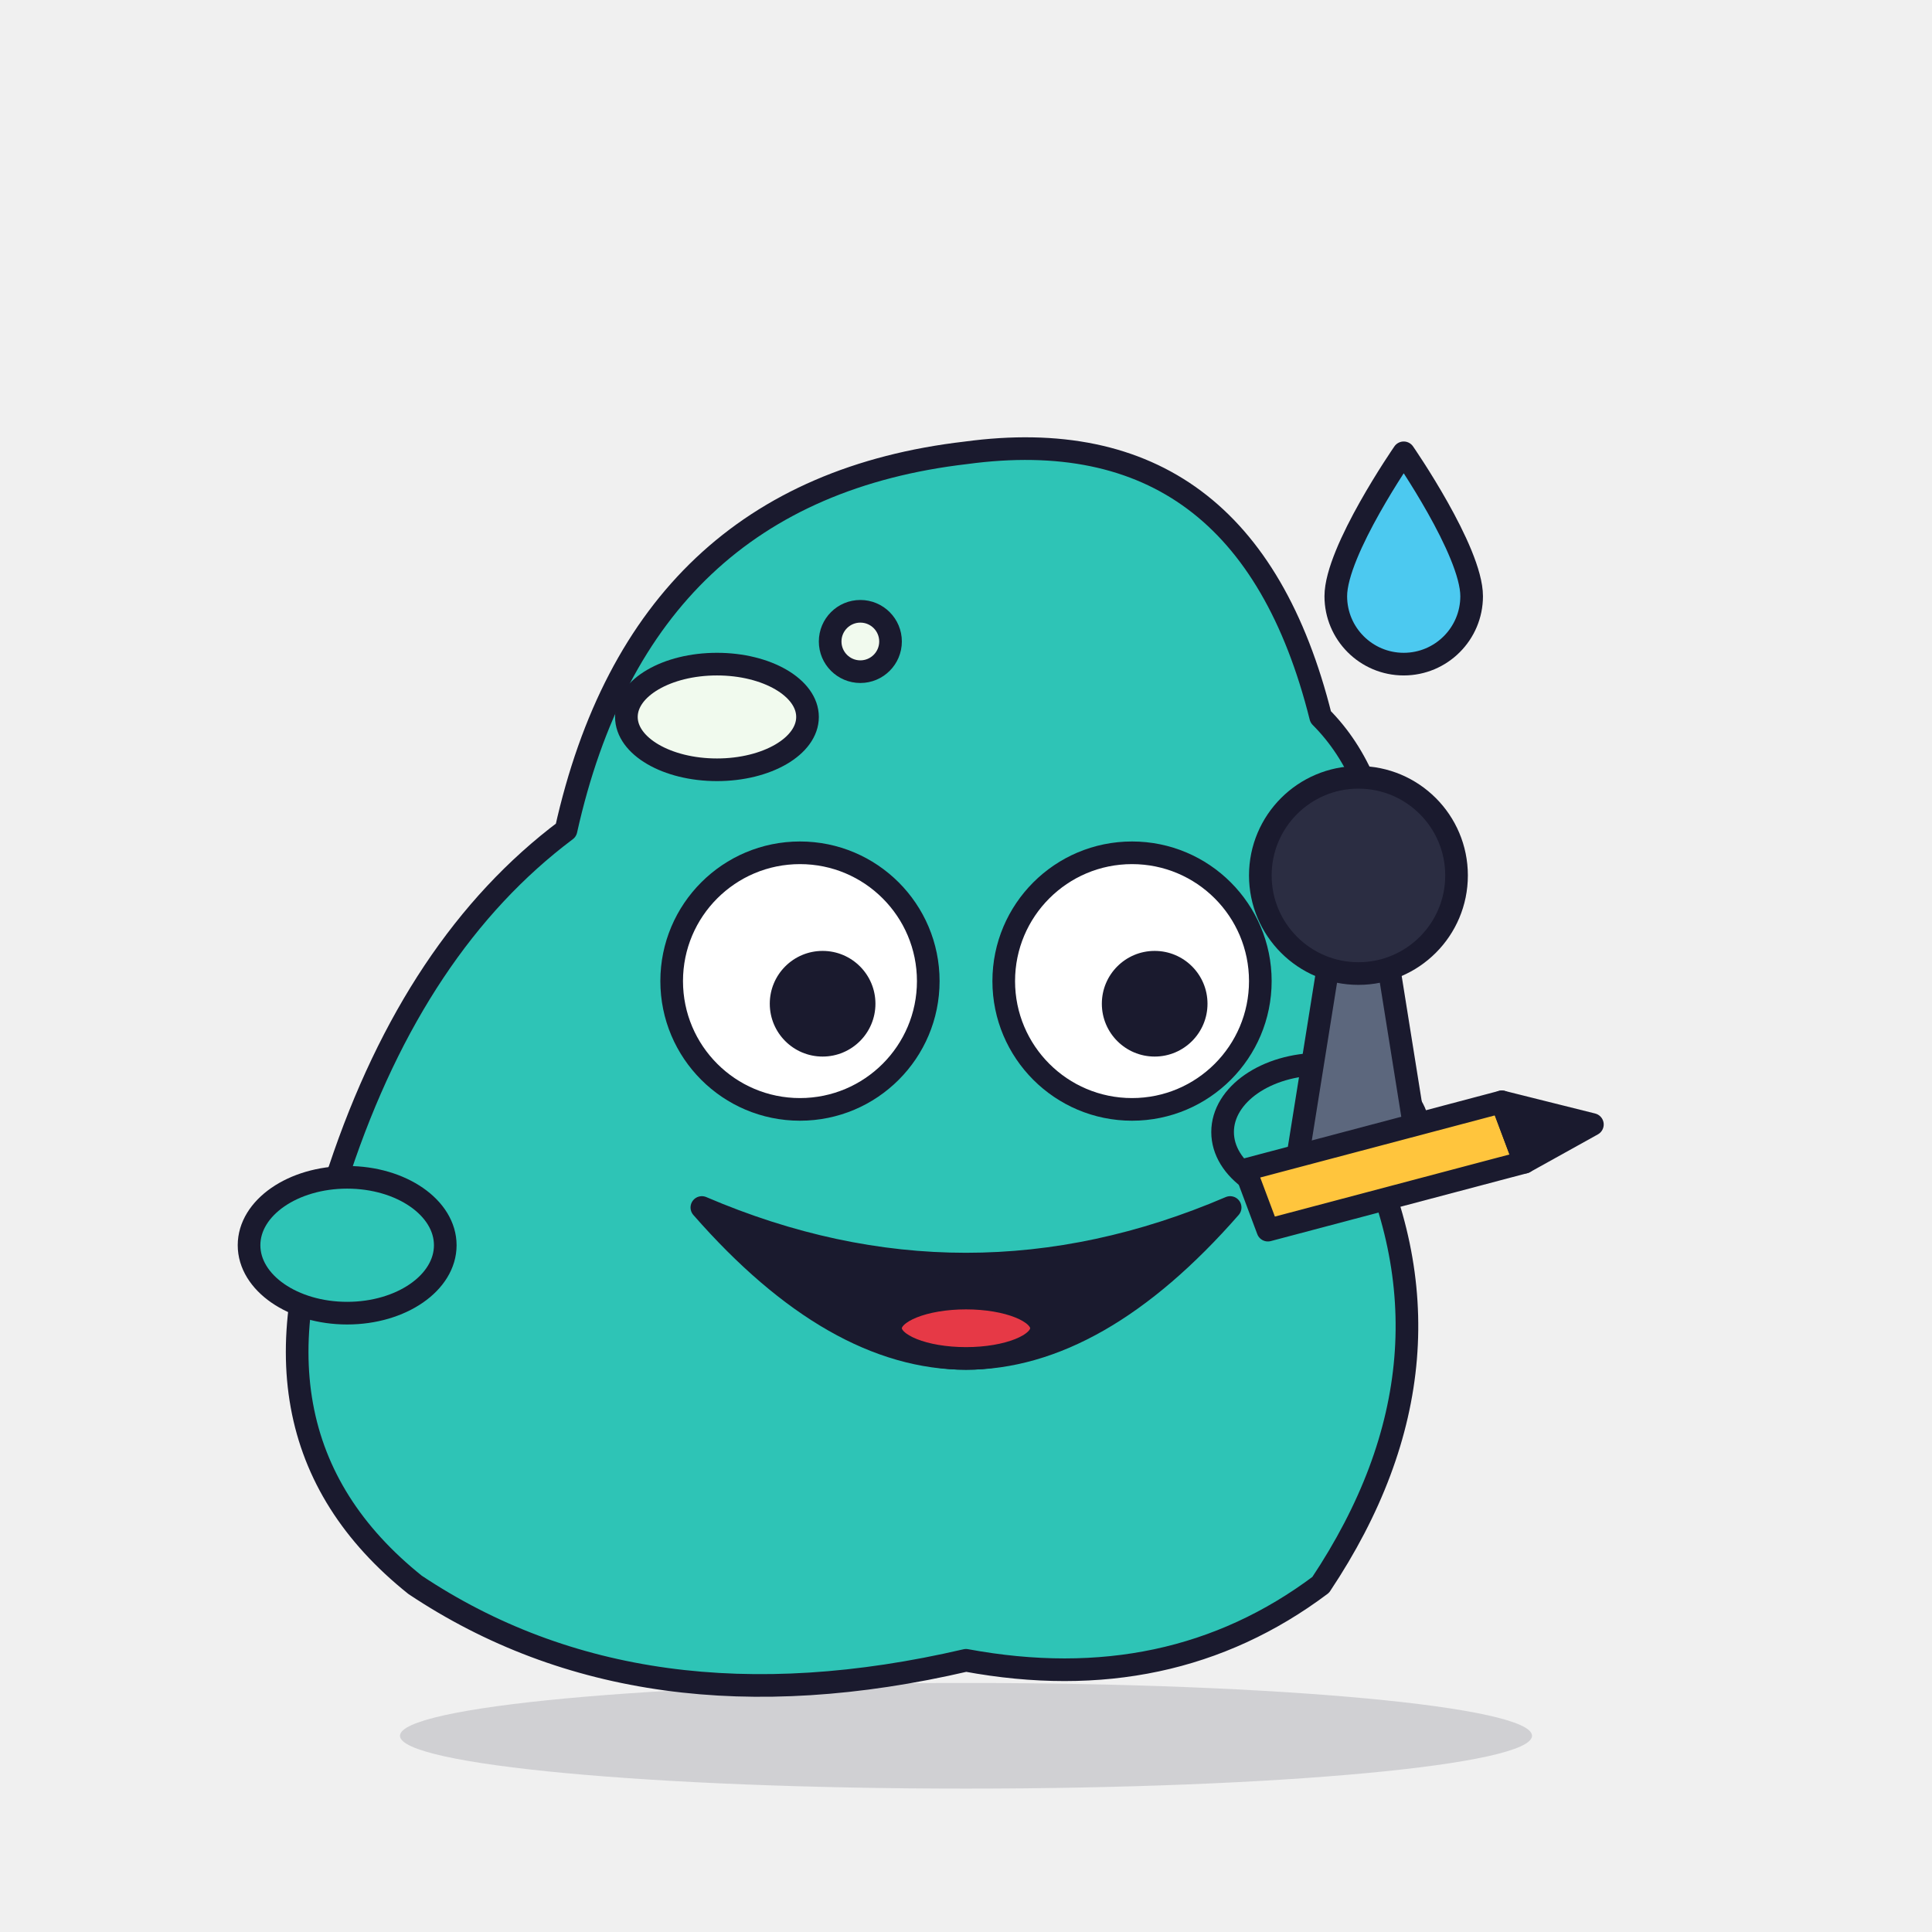
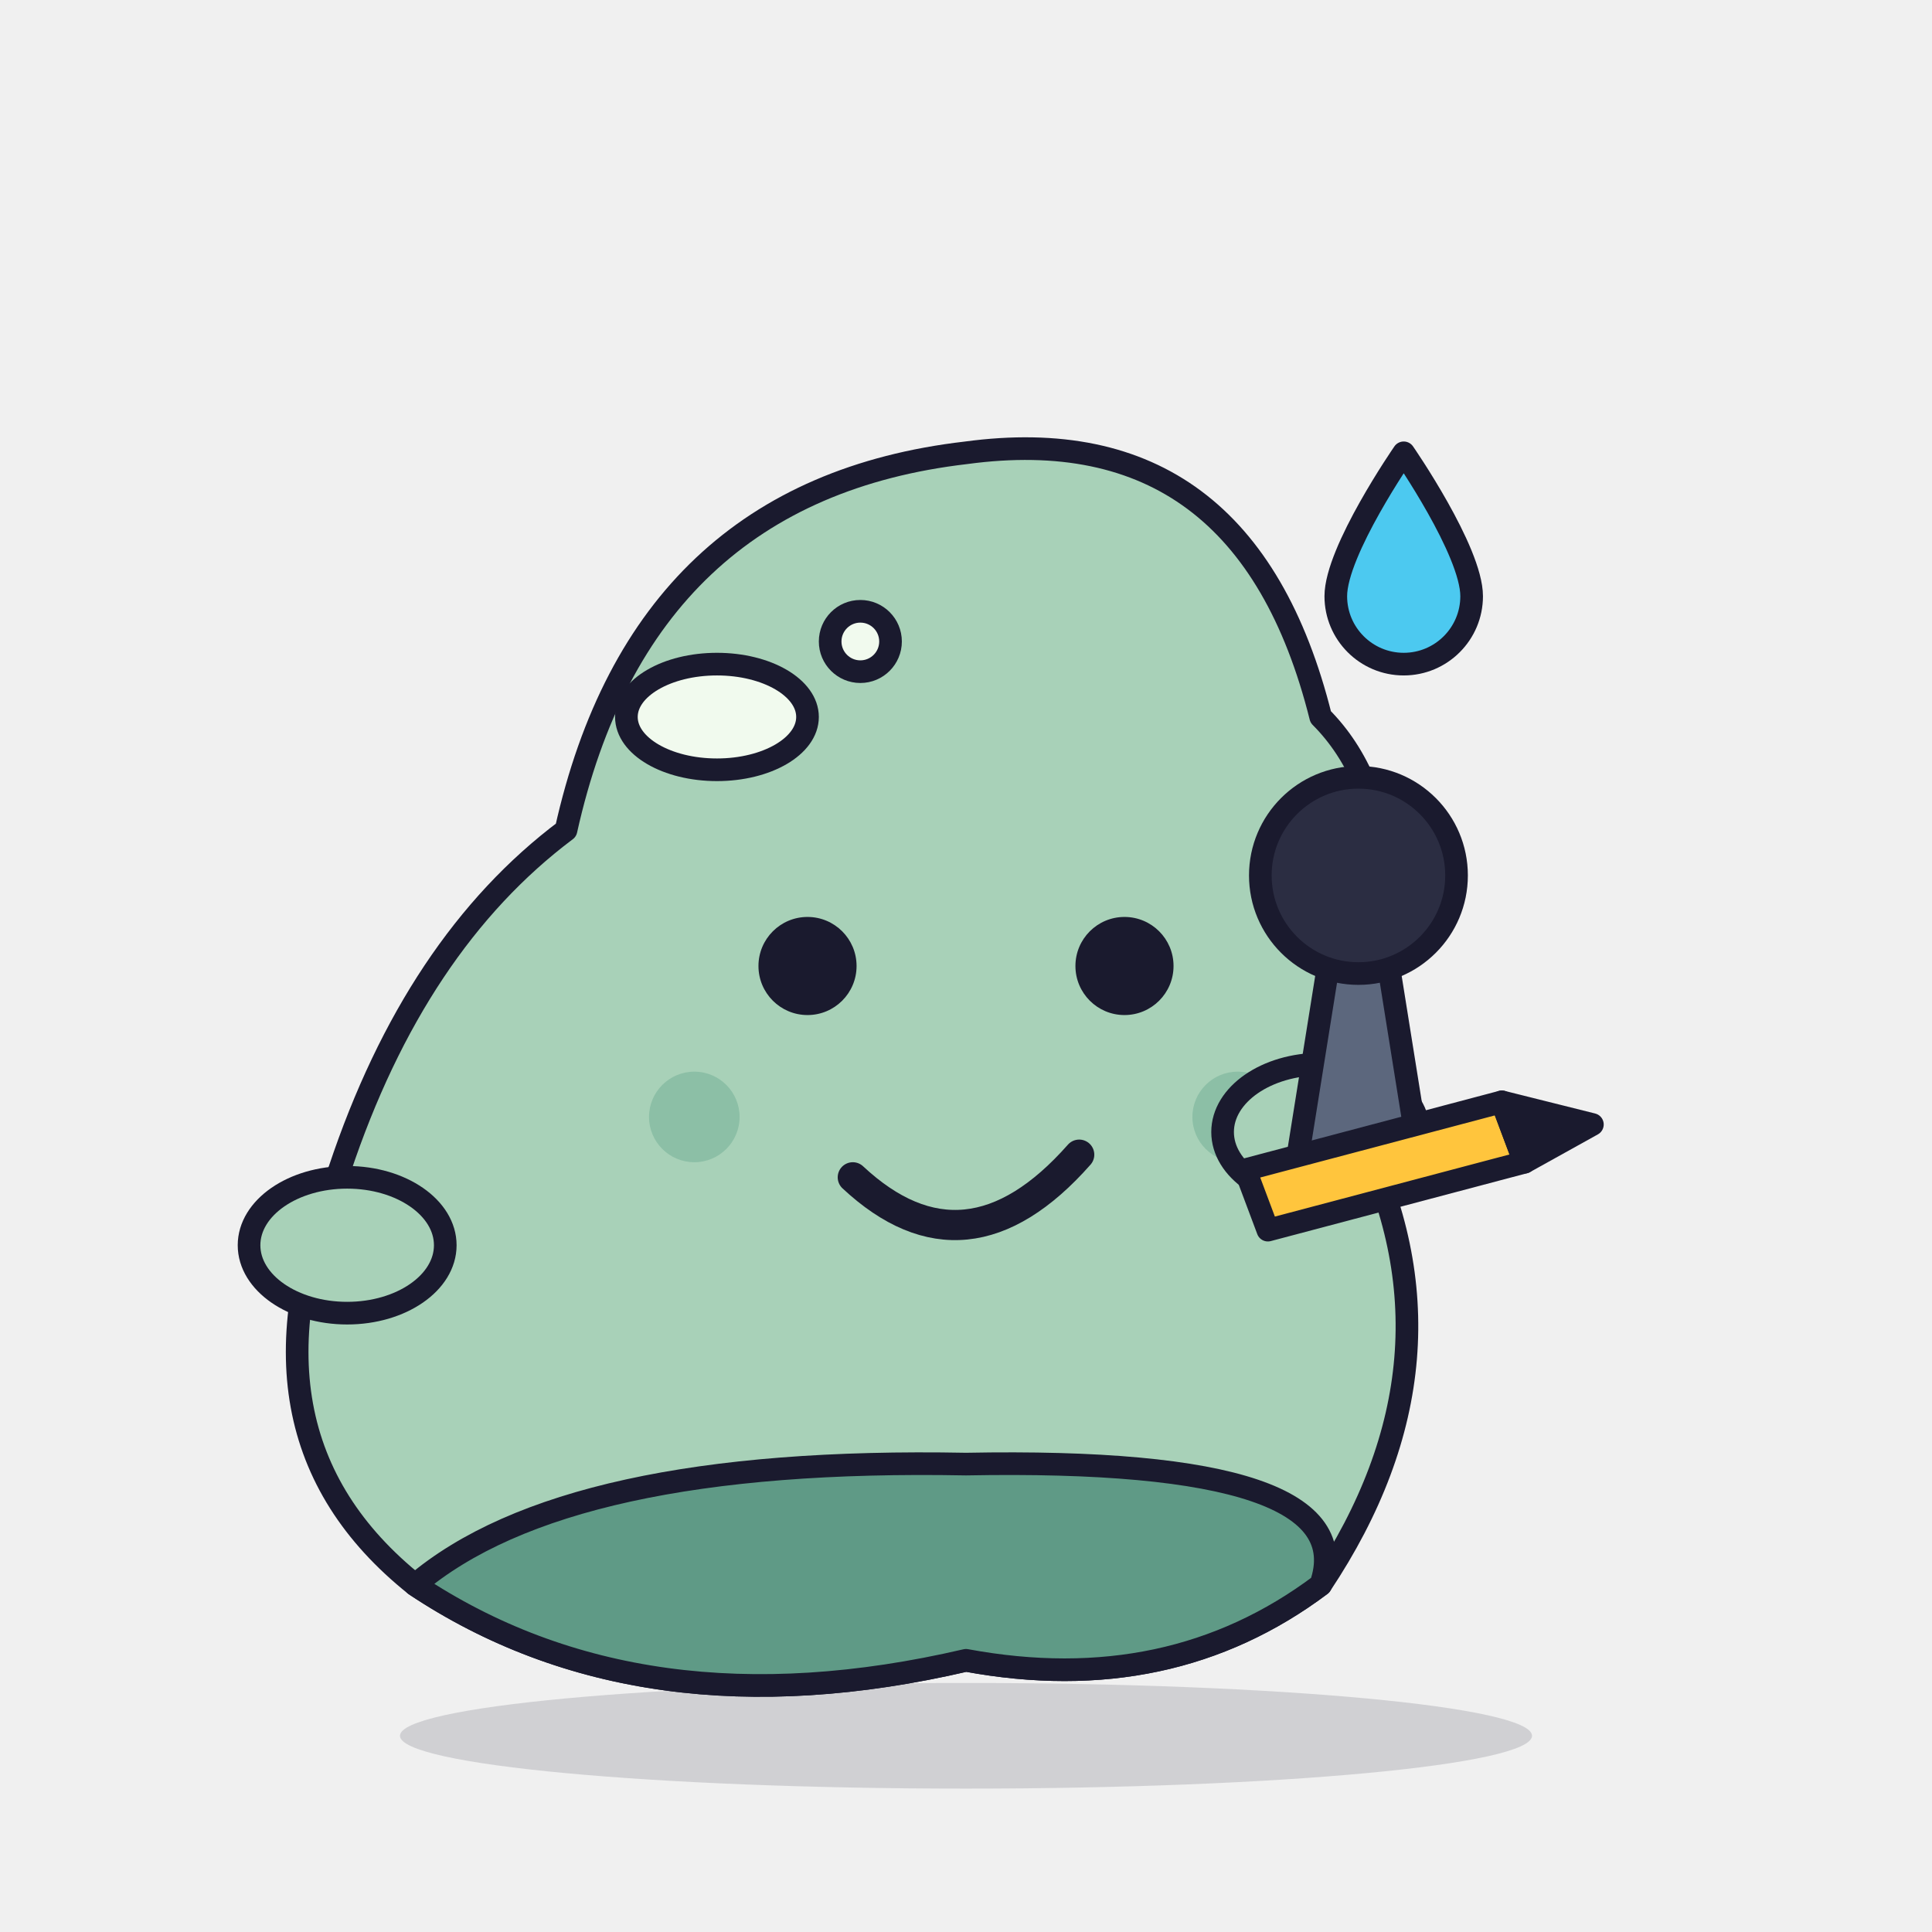
<svg xmlns="http://www.w3.org/2000/svg" viewBox="0 0 512 512" class="char char-blob">
  <g class="c-shadow">
    <ellipse cx="256" cy="460" rx="150" ry="14" fill="#1A1A2E" opacity="0.15" />
  </g>
  <g class="c-body">
-     <path d="M110 420Q60 380 90 310Q110 250 150 220Q170 130 256 120Q330 110 350 190Q380 220 360 300Q390 360 350 420Q310 450 256 440Q170 460 110 420z" fill="#2EC4B6" stroke="#1A1A2E" stroke-width="6" stroke-linejoin="round" stroke-linecap="round" />
+     <path d="M110 420Q60 380 90 310Q110 250 150 220Q170 130 256 120Q330 110 350 190Q380 220 360 300Q390 360 350 420Q310 450 256 440Q170 460 110 420z" fill="#A8D1B8" stroke="#1A1A2E" stroke-width="6" stroke-linejoin="round" stroke-linecap="round" />
+     <path d="M110 420Q150 386 256 388Q362 386 350 420Q310 450 256 440Q170 460 110 420z" fill="#5F9A86" stroke="#1A1A2E" stroke-width="6" stroke-linejoin="round" stroke-linecap="round" />
    <g class="c-face">
      <g class="c-eyes">
-         <circle cx="212" cy="260" r="34" fill="#FFFFFF" stroke="#1A1A2E" stroke-width="6" stroke-linejoin="round" stroke-linecap="round" />
-         <circle cx="300" cy="260" r="34" fill="#FFFFFF" stroke="#1A1A2E" stroke-width="6" stroke-linejoin="round" stroke-linecap="round" />
-         <circle cx="218" cy="266" r="14" fill="#1A1A2E" />
-         <circle cx="306" cy="266" r="14" fill="#1A1A2E" />
+         <circle cx="214" cy="256" r="13" fill="#1A1A2E" />
+         <circle cx="298" cy="256" r="13" fill="#1A1A2E" />
+         <circle cx="184" cy="296" r="12" fill="#8CBFA6" />
+         <circle cx="328" cy="296" r="12" fill="#8CBFA6" />
      </g>
      <g class="c-mouth">
-         <path d="M186 320Q256 400 326 320Q256 350 186 320z" fill="#1A1A2E" stroke="#1A1A2E" stroke-width="6" stroke-linejoin="round" stroke-linecap="round" />
-         <ellipse cx="256" cy="352" rx="20" ry="8" fill="#E63946" stroke="#1A1A2E" stroke-width="6" stroke-linejoin="round" stroke-linecap="round" />
+         <path d="M226 312Q256 340 286 306" fill="none" stroke="#1A1A2E" stroke-width="8" stroke-linejoin="round" stroke-linecap="round" />
      </g>
    </g>
  </g>
  <g class="c-arm-l">
-     <ellipse cx="92" cy="330" rx="26" ry="18" fill="#2EC4B6" stroke="#1A1A2E" stroke-width="6" stroke-linejoin="round" stroke-linecap="round" />
+     <ellipse cx="92" cy="330" rx="26" ry="18" fill="#A8D1B8" stroke="#1A1A2E" stroke-width="6" stroke-linejoin="round" stroke-linecap="round" />
  </g>
  <g class="c-arm-r">
-     <ellipse cx="350" cy="300" rx="26" ry="18" fill="#2EC4B6" stroke="#1A1A2E" stroke-width="6" stroke-linejoin="round" stroke-linecap="round" />
+     <ellipse cx="350" cy="300" rx="26" ry="18" fill="#A8D1B8" stroke="#1A1A2E" stroke-width="6" stroke-linejoin="round" stroke-linecap="round" />
  </g>
  <g class="c-prop c-mic">
    <polygon points="352,256 368,256 376,306 344,306" fill="#5C677D" stroke="#1A1A2E" stroke-width="6" stroke-linejoin="round" stroke-linecap="round" />
    <circle cx="360" cy="232" r="26" fill="#2B2D42" stroke="#1A1A2E" stroke-width="6" stroke-linejoin="round" stroke-linecap="round" />
  </g>
  <g class="c-prop c-pencil">
    <polygon points="330,310 398,292 404,308 336,326" fill="#FFC53D" stroke="#1A1A2E" stroke-width="6" stroke-linejoin="round" stroke-linecap="round" />
    <polygon points="398,292 422,298 404,308" fill="#1A1A2E" stroke="#1A1A2E" stroke-width="6" stroke-linejoin="round" stroke-linecap="round" />
  </g>
  <g class="c-prop c-sweat">
    <path d="M372 120c0 0-18 26-18 38a18 18 0 0 0 36 0c0-12-18-38-18-38z" fill="#4CC9F0" stroke="#1A1A2E" stroke-width="6" stroke-linejoin="round" stroke-linecap="round" />
  </g>
  <g class="c-gag">
    <ellipse cx="190" cy="190" rx="24" ry="14" fill="#F1FAEE" stroke="#1A1A2E" stroke-width="6" stroke-linejoin="round" stroke-linecap="round" />
    <circle cx="228" cy="170" r="8" fill="#F1FAEE" stroke="#1A1A2E" stroke-width="6" stroke-linejoin="round" stroke-linecap="round" />
  </g>
</svg>
